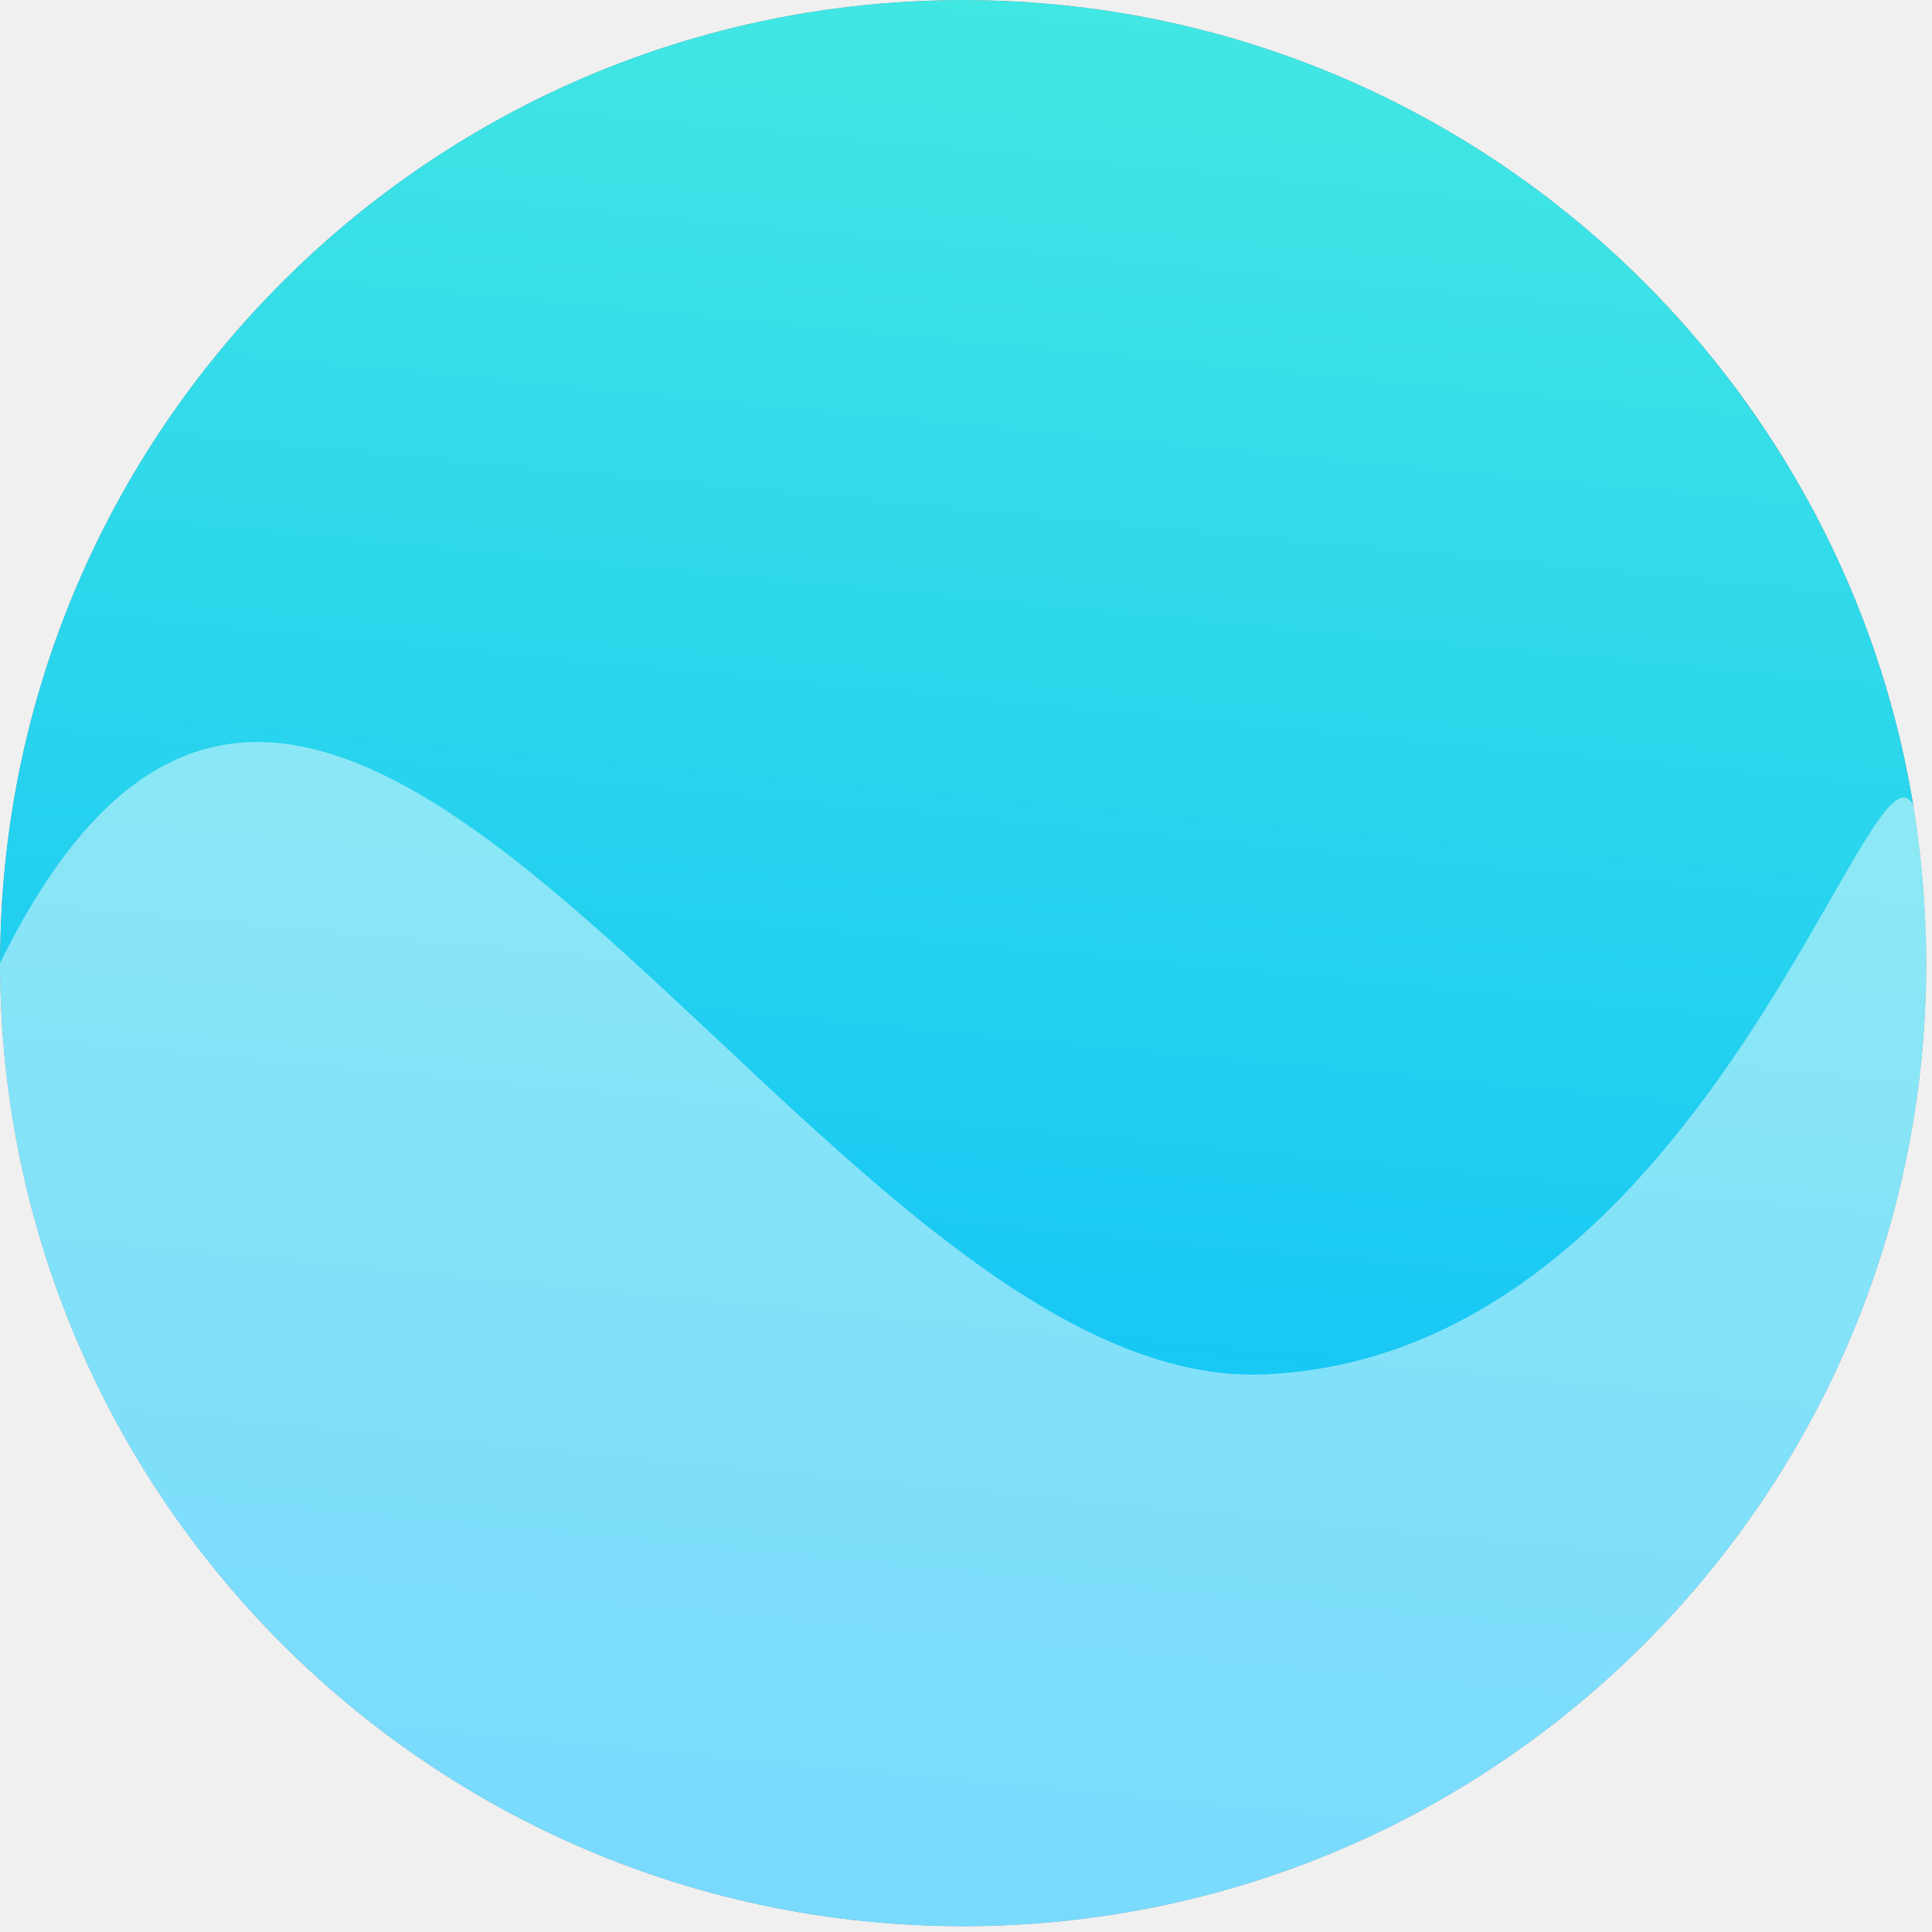
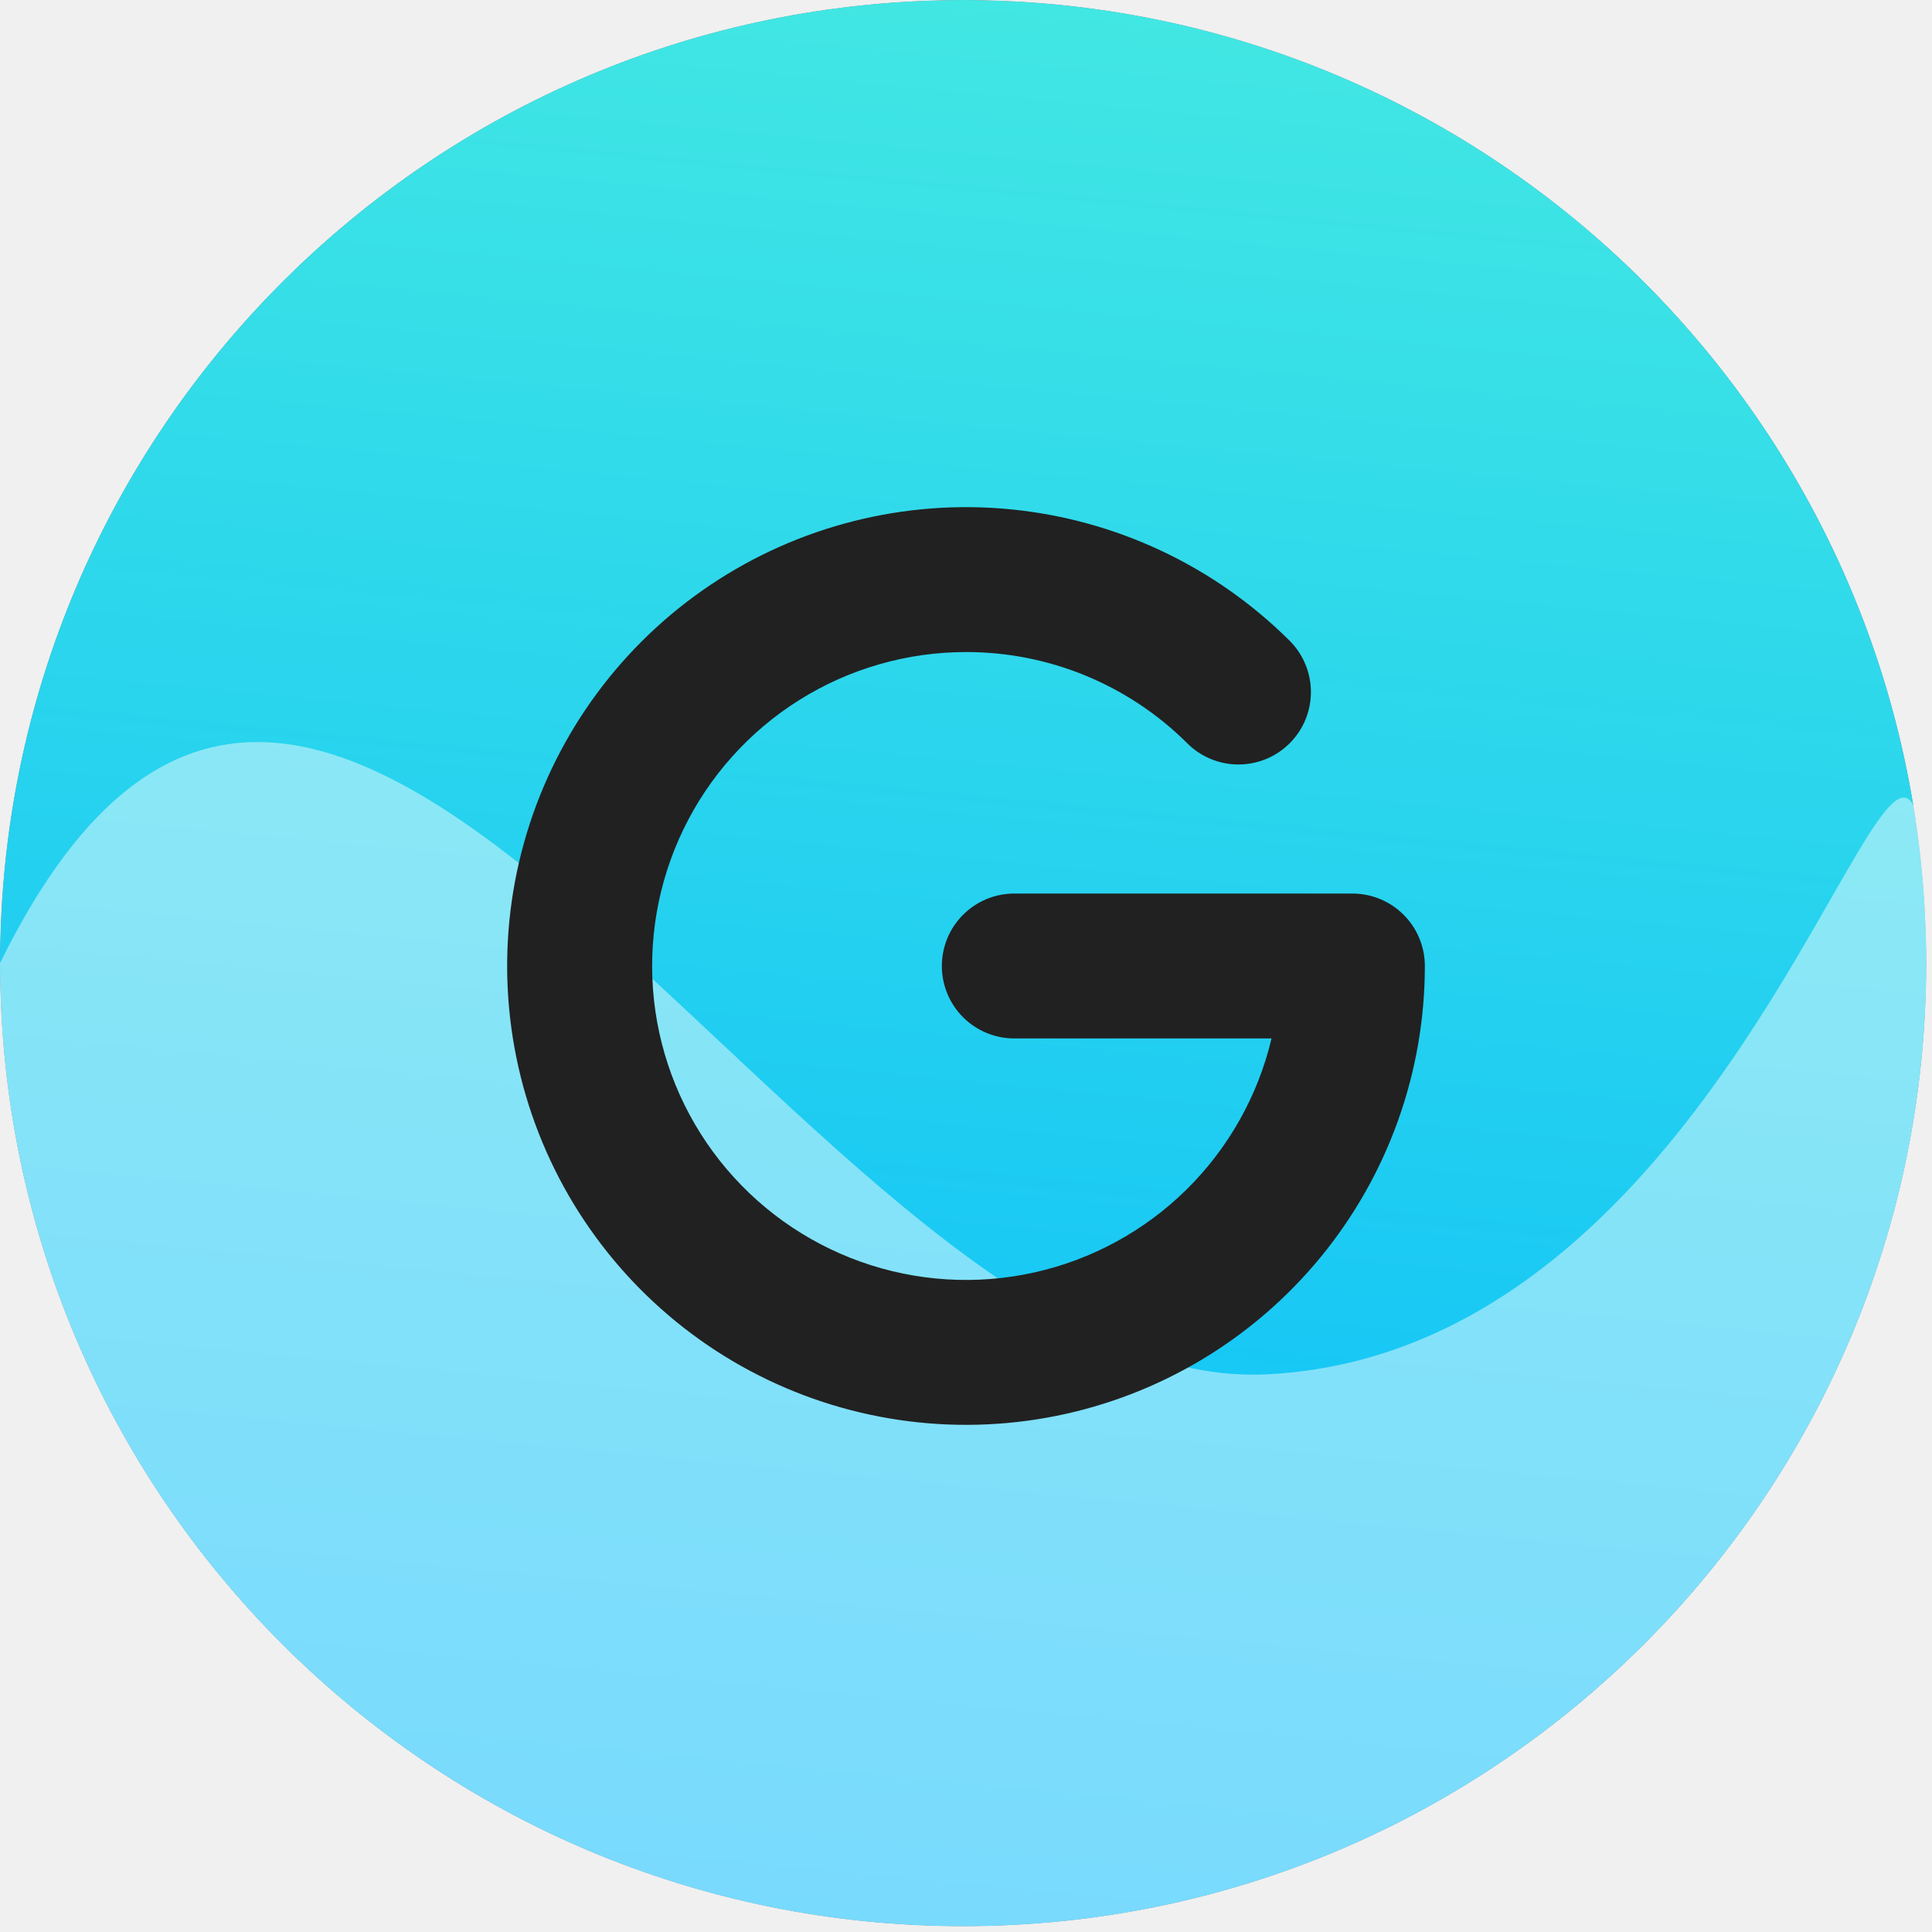
<svg xmlns="http://www.w3.org/2000/svg" width="150" height="150" viewBox="0 0 150 150" fill="none">
-   <mask id="mask0_500_43" style="mask-type:luminance" maskUnits="userSpaceOnUse" x="0" y="0" width="150" height="150">
-     <path d="M74.778 0H74.777C33.479 0 0 33.479 0 74.777V74.778C0 116.076 33.479 149.555 74.777 149.555H74.778C116.076 149.555 149.555 116.076 149.555 74.778V74.777C149.555 33.479 116.076 0 74.778 0Z" fill="white" />
-   </mask>
-   <g mask="url(#mask0_500_43)">
-     <path d="M74.778 0H74.777C33.479 0 0 33.479 0 74.777V74.778C0 116.076 33.479 149.555 74.777 149.555H74.778C116.076 149.555 149.555 116.076 149.555 74.778V74.777C149.555 33.479 116.076 0 74.778 0Z" fill="#212121" />
-     <path d="M74.778 0H74.777C33.479 0 0 33.479 0 74.777V74.778C0 116.076 33.479 149.555 74.777 149.555H74.778C116.076 149.555 149.555 116.076 149.555 74.778V74.777C149.555 33.479 116.076 0 74.778 0Z" fill="url(#paint0_linear_500_43)" />
-     <path d="M149.555 74.777C149.555 116.075 116.076 149.554 74.777 149.554C33.479 149.554 0 116.075 0 74.777C26.046 21.844 63.015 108.384 98.303 106.705C139.554 104.741 149.555 33.478 149.555 74.777Z" fill="white" fill-opacity="0.46" />
+   <g clip-path="url(#clip0_500_36)">
+     <mask id="mask0_500_36" style="mask-type:luminance" maskUnits="userSpaceOnUse" x="0" y="0" width="150" height="150">
+       <path d="M74.778 0H74.777C33.479 0 0 33.479 0 74.777V74.778C0 116.076 33.479 149.555 74.777 149.555H74.778C116.076 149.555 149.555 116.076 149.555 74.778V74.777C149.555 33.479 116.076 0 74.778 0Z" fill="white" />
+     </mask>
+     <g mask="url(#mask0_500_36)">
+       <path d="M74.778 0H74.777C33.479 0 0 33.479 0 74.777V74.778C0 116.076 33.479 149.555 74.777 149.555H74.778C116.076 149.555 149.555 116.076 149.555 74.778V74.777C149.555 33.479 116.076 0 74.778 0Z" fill="#212121" />
+       <path d="M74.778 0H74.777C33.479 0 0 33.479 0 74.777V74.778C0 116.076 33.479 149.555 74.777 149.555H74.778C116.076 149.555 149.555 116.076 149.555 74.778V74.777C149.555 33.479 116.076 0 74.778 0Z" fill="url(#paint0_linear_500_36)" />
+       <path d="M149.555 74.777C149.555 116.075 116.076 149.554 74.777 149.554C33.479 149.554 0 116.075 0 74.777C26.046 21.844 63.015 108.384 98.303 106.705C139.554 104.741 149.555 33.478 149.555 74.777Z" fill="white" fill-opacity="0.46" />
+     </g>
+     <path fill-rule="evenodd" clip-rule="evenodd" d="M75 50.625C70.421 50.626 65.934 51.917 62.055 54.35C58.175 56.783 55.06 60.26 53.065 64.381C51.07 68.503 50.277 73.104 50.776 77.656C51.274 82.208 53.045 86.527 55.886 90.119C58.726 93.711 62.521 96.43 66.835 97.965C71.149 99.5 75.809 99.788 80.28 98.798C84.75 97.807 88.852 95.577 92.113 92.363C95.375 89.149 97.666 85.081 98.722 80.625H78.75C77.258 80.625 75.827 80.032 74.772 78.978C73.718 77.923 73.125 76.492 73.125 75C73.125 73.508 73.718 72.078 74.772 71.023C75.827 69.968 77.258 69.375 78.75 69.375H105C106.492 69.375 107.923 69.968 108.977 71.023C110.032 72.078 110.625 73.508 110.625 75C110.625 83.238 107.77 91.221 102.546 97.591C97.322 103.961 90.052 108.323 81.974 109.936C73.896 111.548 65.508 110.312 58.239 106.436C50.97 102.56 45.269 96.285 42.106 88.678C38.943 81.072 38.514 72.605 40.891 64.717C43.269 56.83 48.307 50.011 55.147 45.42C61.987 40.829 70.206 38.751 78.406 39.538C86.607 40.326 94.28 43.931 100.121 49.74C100.645 50.261 101.061 50.88 101.345 51.562C101.63 52.244 101.777 52.975 101.779 53.714C101.781 54.452 101.638 55.184 101.357 55.868C101.076 56.551 100.663 57.172 100.142 57.696C99.621 58.219 99.002 58.636 98.32 58.92C97.638 59.204 96.907 59.352 96.168 59.354C94.676 59.358 93.244 58.769 92.186 57.716C89.928 55.463 87.248 53.678 84.299 52.461C81.35 51.244 78.19 50.62 75 50.625Z" fill="#212121" />
  </g>
  <defs>
-     <linearGradient id="paint0_linear_500_43" x1="115.446" y1="-61.691" x2="93.618" y2="167.093" gradientUnits="userSpaceOnUse">
+     <linearGradient id="paint0_linear_500_36" x1="115.446" y1="-61.691" x2="93.618" y2="167.093" gradientUnits="userSpaceOnUse">
      <stop stop-color="#5CFBD8" />
      <stop offset="0.49" stop-color="#2ED8EB" />
      <stop offset="1" stop-color="#00B6FF" />
    </linearGradient>
+     <clipPath id="clip0_500_36">
+       <rect width="150" height="150" fill="white" />
+     </clipPath>
  </defs>
</svg>
